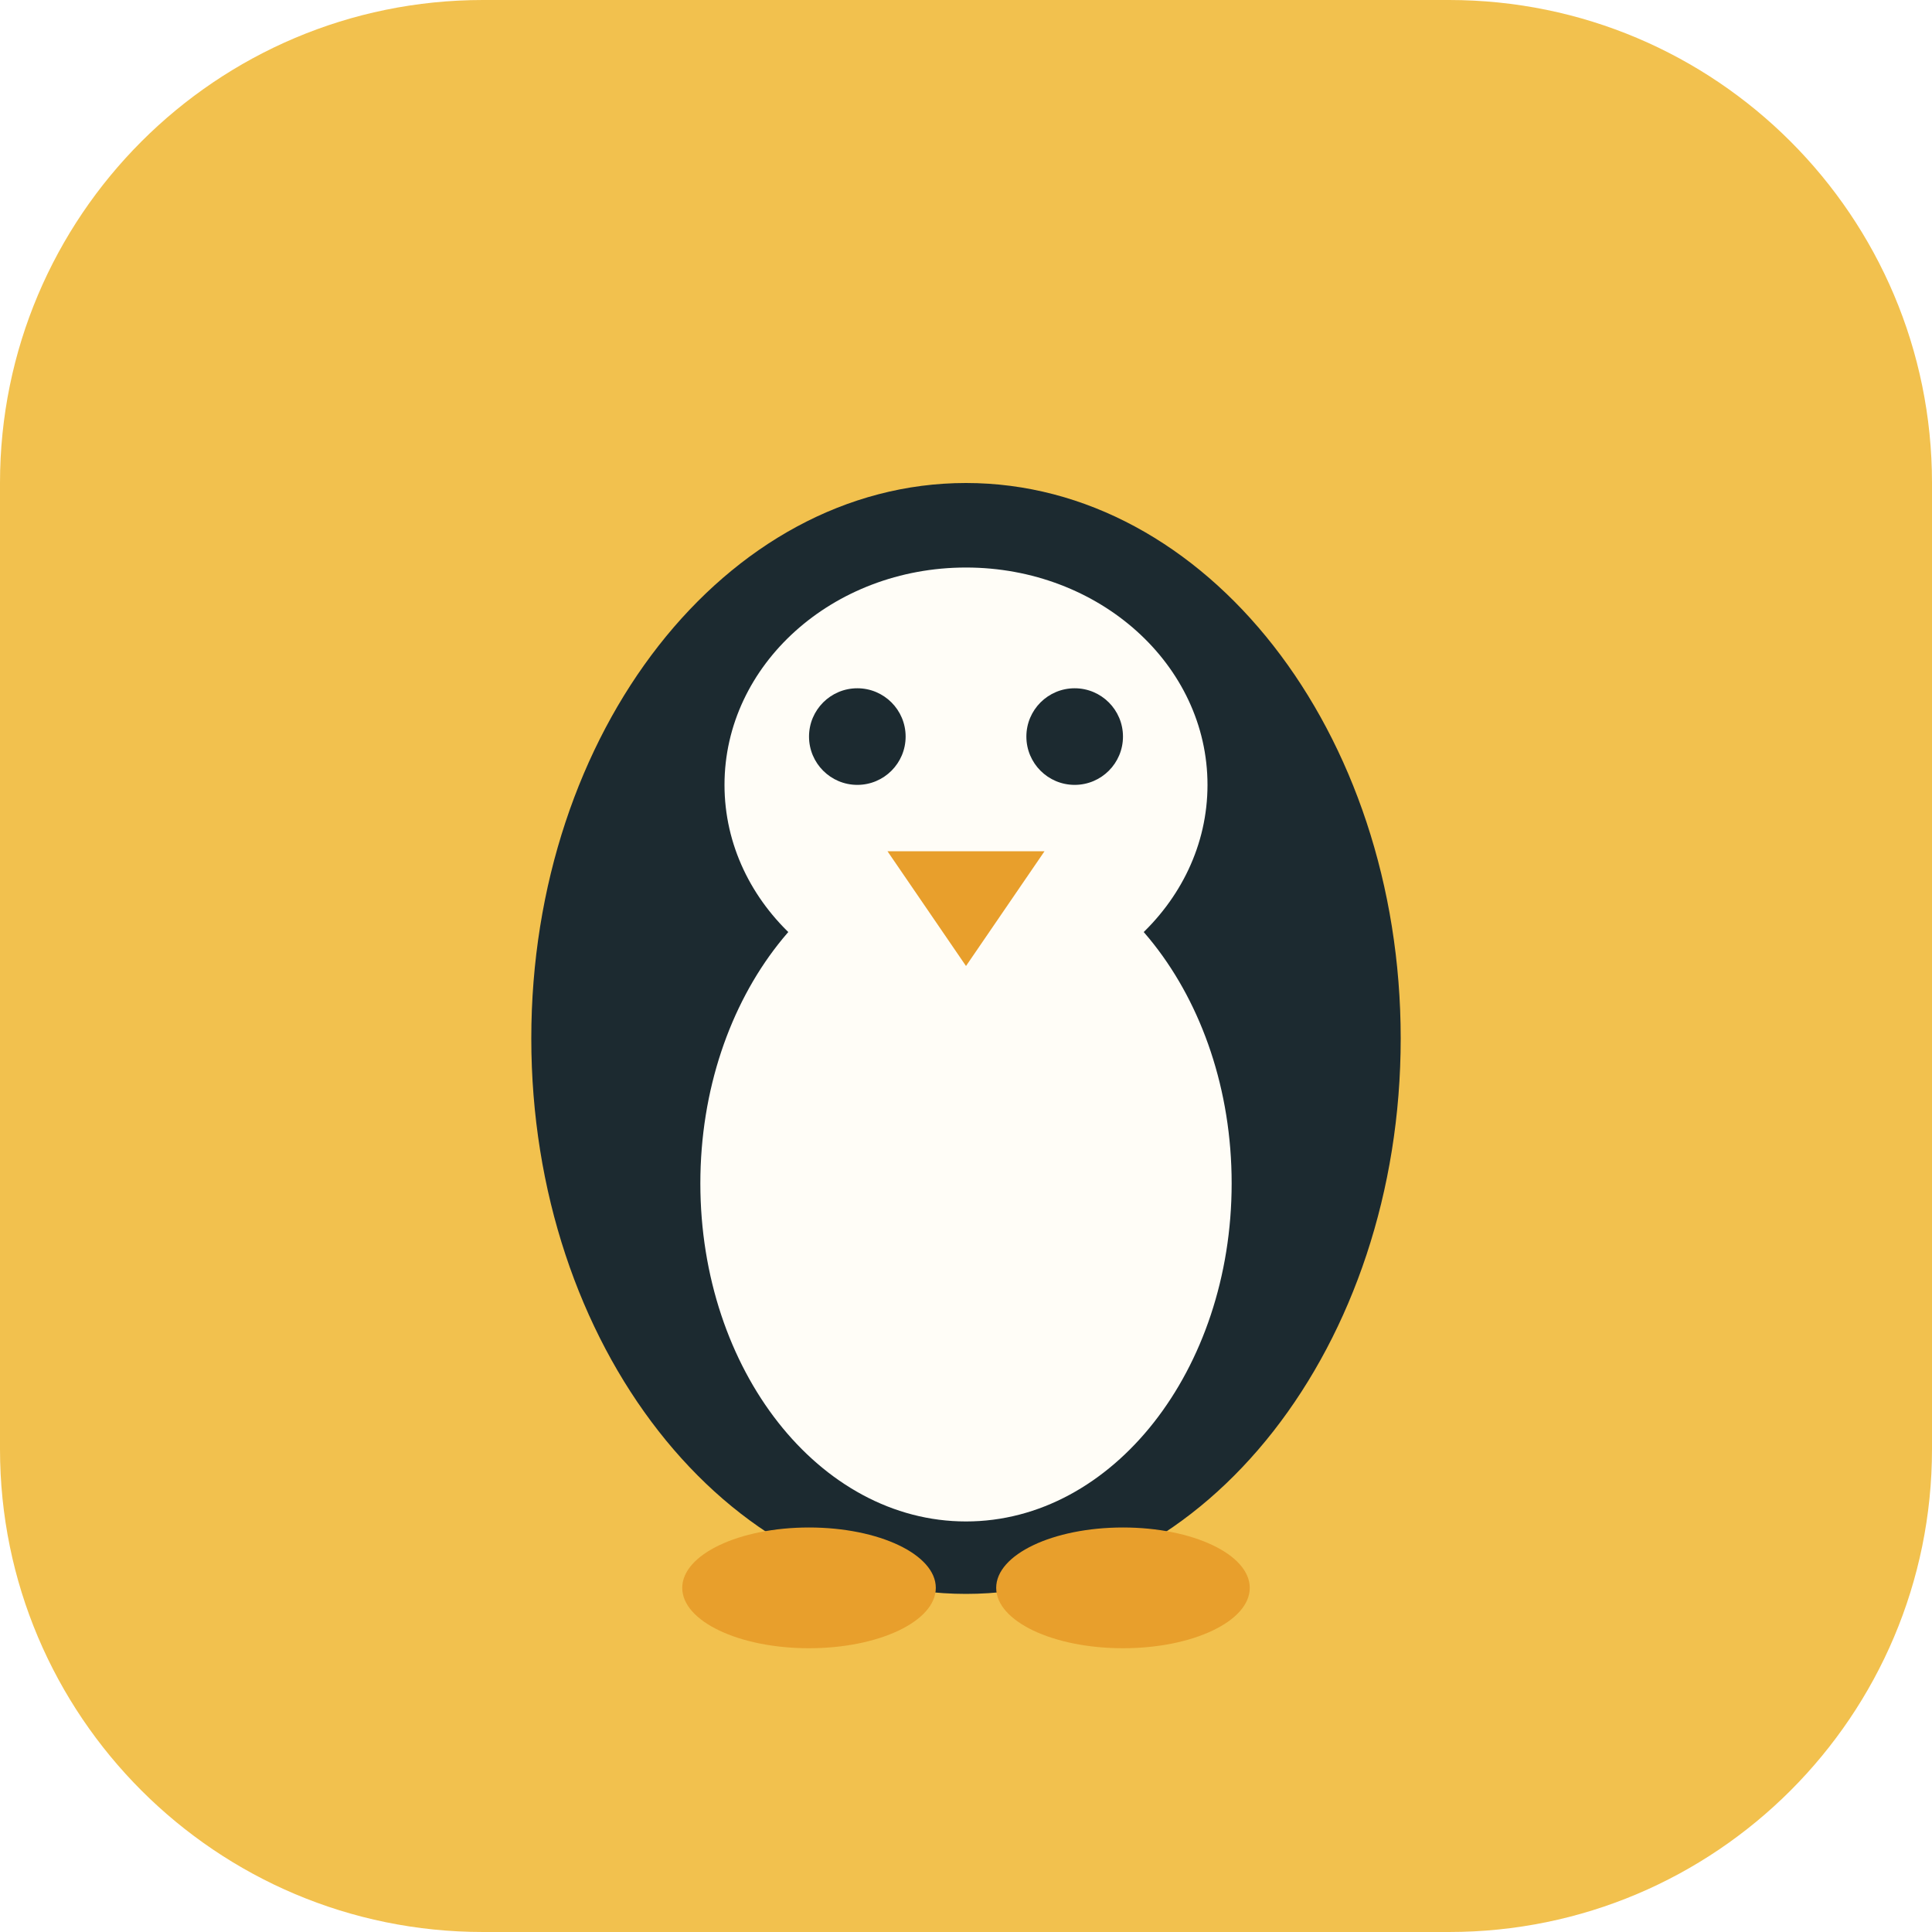
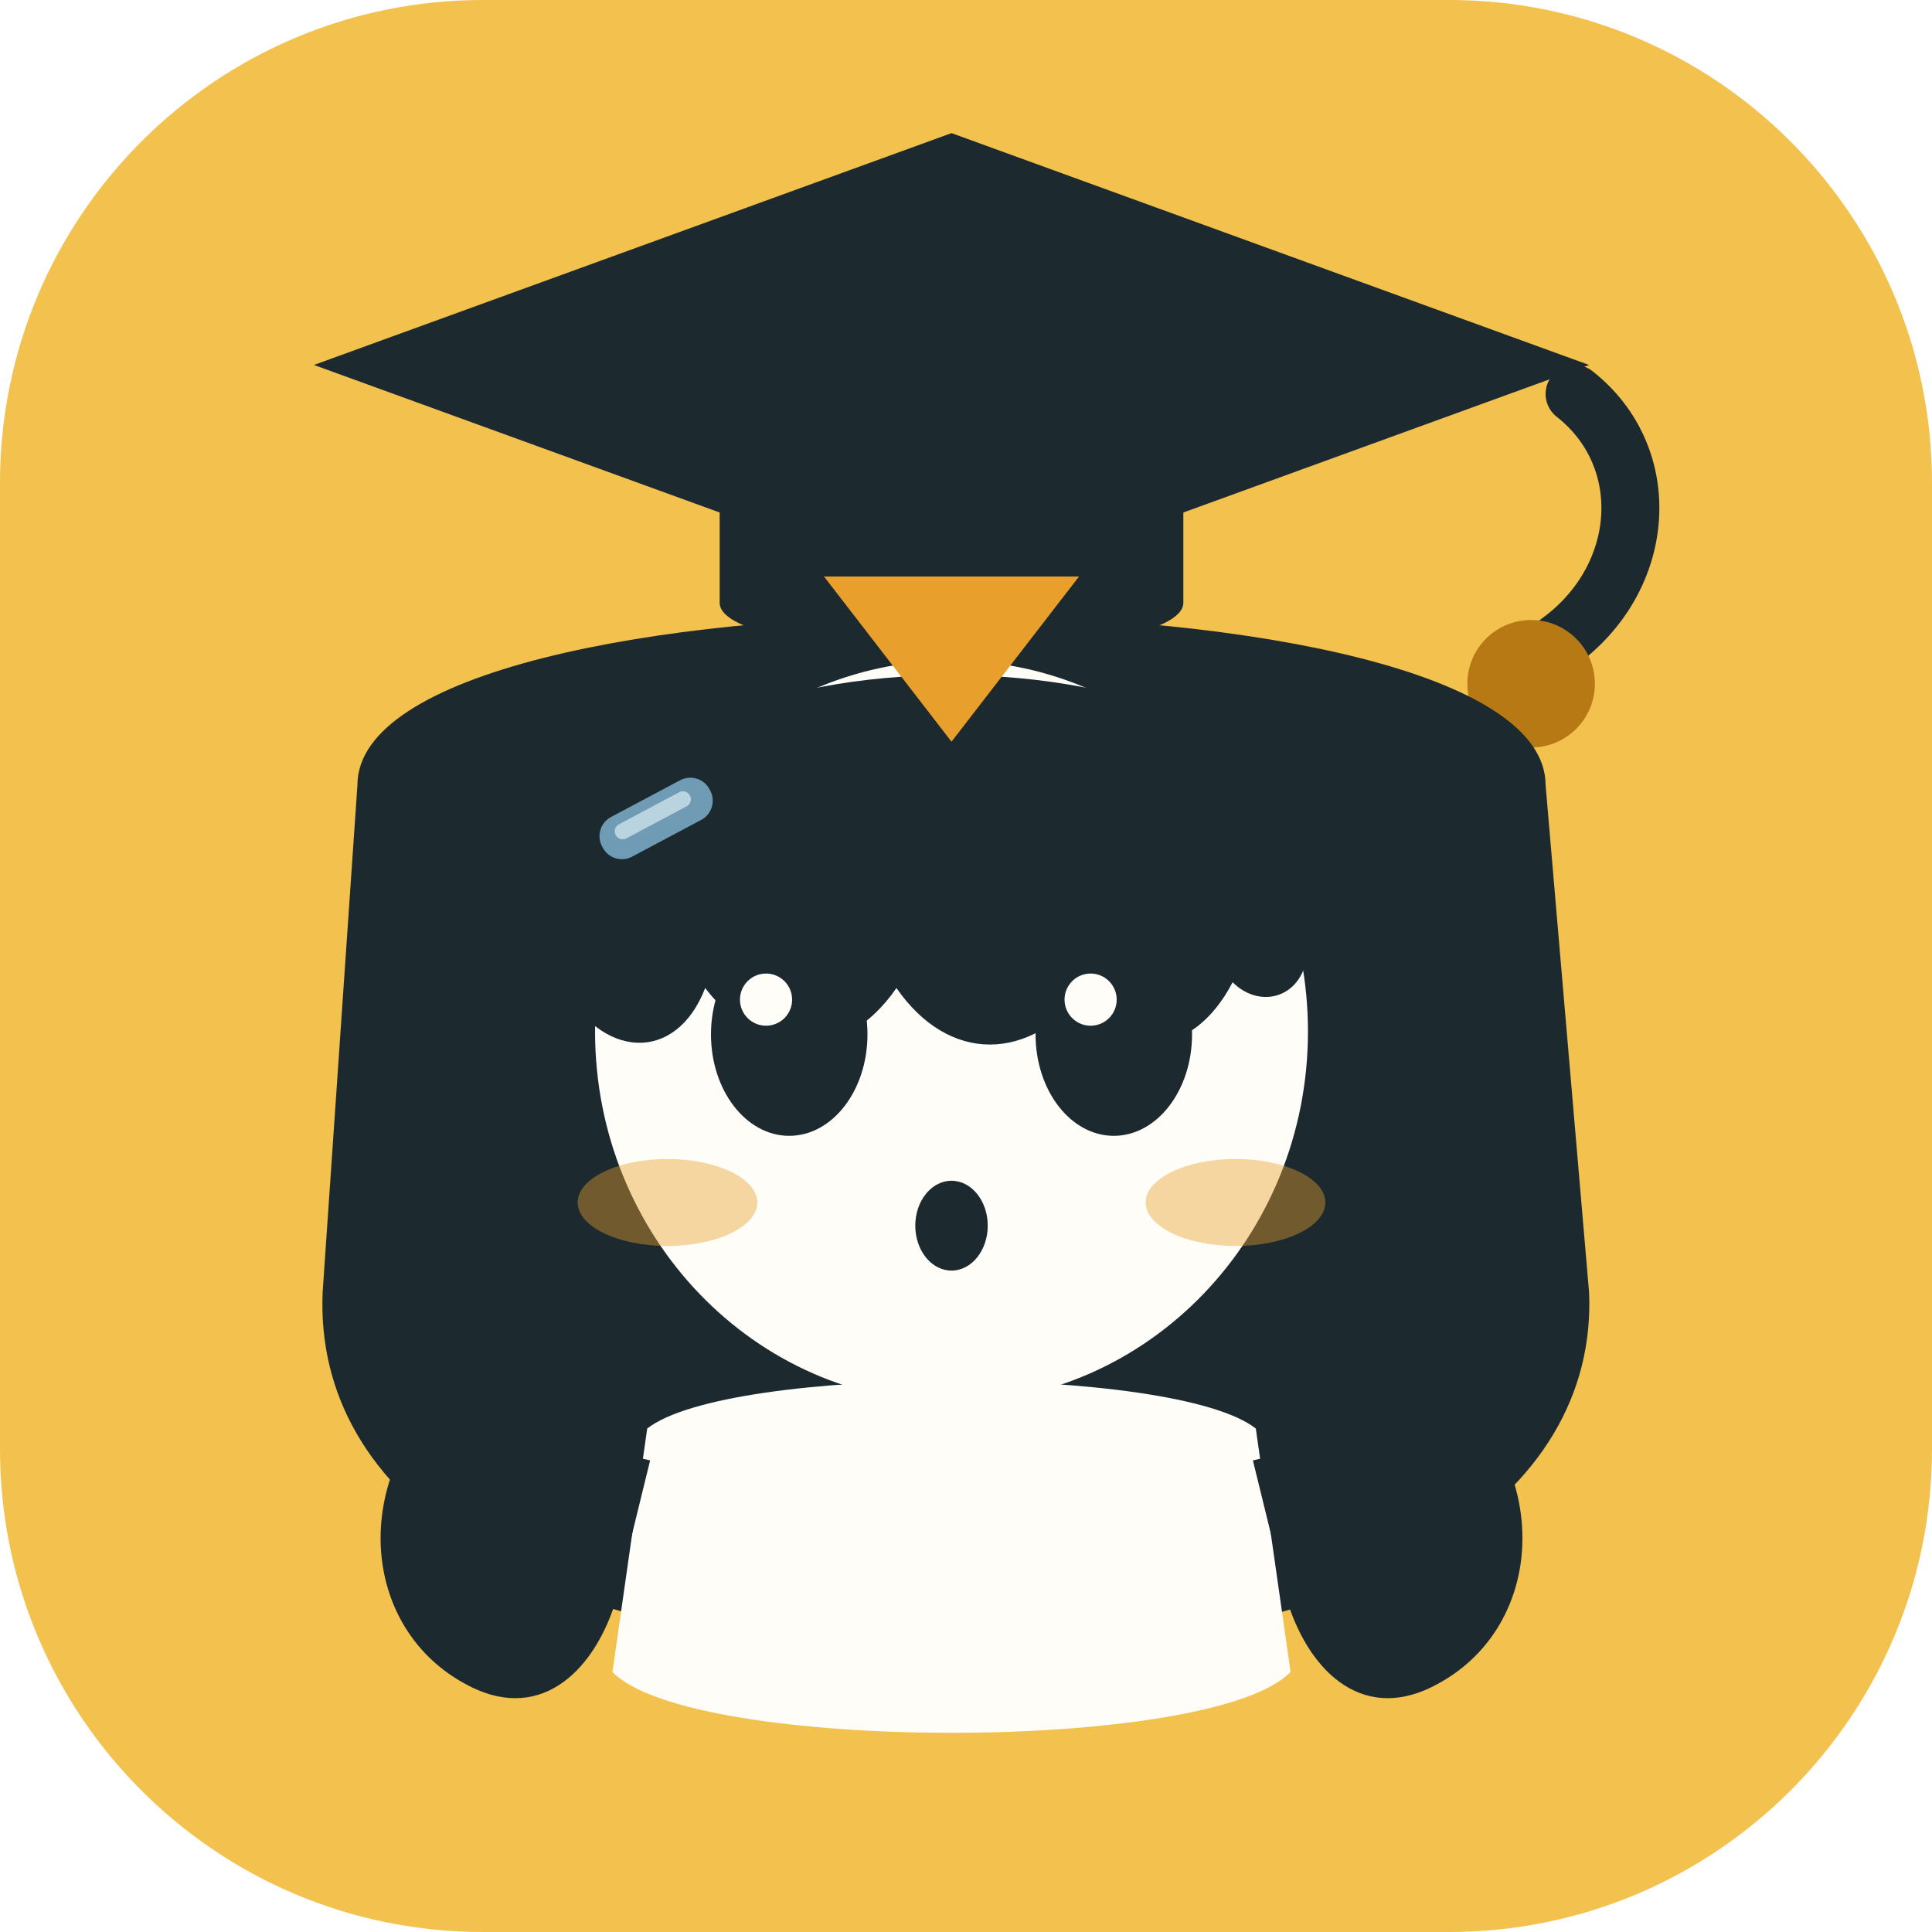
<svg xmlns="http://www.w3.org/2000/svg" viewBox="0 0 64 64">
  <rect width="64" height="64" rx="16" fill="#f2c14e" />
-   <g transform="translate(8 8) scale(2)">
-     <ellipse cx="12" cy="13.2" rx="7.2" ry="9.2" fill="#1c2a30" />
-     <ellipse cx="12" cy="15.6" rx="4.4" ry="5.6" fill="#fffdf7" />
-     <ellipse cx="12" cy="9" rx="4" ry="3.6" fill="#fffdf7" />
-     <circle cx="10.2" cy="8.2" r="0.8" fill="#1c2a30" />
-     <circle cx="13.8" cy="8.2" r="0.8" fill="#1c2a30" />
-     <path d="M10.7 10.1h2.6L12 12z" fill="#e89f2c" />
-     <ellipse cx="9.4" cy="22.3" rx="2.1" ry="1" fill="#e89f2c" />
-     <ellipse cx="14.6" cy="22.3" rx="2.1" ry="1" fill="#e89f2c" />
+   <g transform="translate(.8 1.05) scale(.96)">
+     <path d="M32 3.5 54 11.5 32 19.5 10 11.5Z" fill="#1c2a30" />
+     <path d="M24 15.5c0-2.2 16-2.2 16 0v4.2c0 2.2-16 2.2-16 0z" fill="#1c2a30" />
+     <path d="M53.5 12.5c2.8 2.2 2.5 6.4-.6 8.6" fill="none" stroke="#1c2a30" stroke-width="2" stroke-linecap="round" />
+     <circle cx="52" cy="22.5" r="2.2" fill="#b77913" />
+     <path d="M11.5 26c0-7.8 41-7.8 41 0l1.5 17.5c.3 7-7.2 12.4-22 12.4S10 50.5 10.3 43.5Z" fill="#1c2a30" />
+     <ellipse cx="32" cy="34.5" rx="12.3" ry="12.8" fill="#fffdf7" />
+     <path d="M19.7 28.8c0-8.8 24.6-8.8 24.6 0v2.7H19.7Z" fill="#1c2a30" />
+     <path d="M19.7 31.5c0-6.4 24.6-6.4 24.6 0 0 1.8-1.6 2.3-2.6 1.3-1.4 2.7-4 2.8-5 .2-2 2.6-4.8 2.6-6.6 0-1.8 2.6-4.6 2.6-6.6 0-1 2.6-3.6 2.5-5-.2-1 1-2.6.5-2.6-1.3Z" fill="#1c2a30" />
+     <path d="M27.6 18.8H36.4L32 24.5Z" fill="#e89f2c" />
+     <g transform="rotate(-28 22.2 28.1)">
+       <rect x="20.2" y="26.3" width="4.2" height="1.55" rx=".75" fill="#6f9bb5" />
+       <rect x="20.8" y="26.65" width="2.9" height=".55" rx=".27" fill="#b9d4df" />
+     </g>
+     <ellipse cx="26.4" cy="34.6" rx="2.7" ry="3.5" fill="#1c2a30" />
+     <ellipse cx="37.6" cy="34.6" rx="2.7" ry="3.5" fill="#1c2a30" />
+     <circle cx="25.6" cy="33.4" r=".9" fill="#fffdf7" />
+     <circle cx="36.8" cy="33.4" r=".9" fill="#fffdf7" />
+     <ellipse cx="22.2" cy="40.4" rx="3.1" ry="1.5" fill="#e89f2c" opacity=".42" />
+     <ellipse cx="41.8" cy="40.4" rx="3.1" ry="1.5" fill="#e89f2c" opacity=".42" />
+     <ellipse cx="32" cy="41.2" rx="1.25" ry="1.55" fill="#1c2a30" />
+     <path d="M21.5 48.2c2.8-2.2 18.2-2.2 21 0l1.2 8.4c-2.7 2.8-20.7 2.8-23.4 0Z" fill="#fffdf7" />
+     <path d="M14 47.5c-2.7 3.2-2.1 7.7 1.2 9.5 2.5 1.4 4.4-.3 5.2-2.8l1.2-4.9Z" fill="#1c2a30" />
+     <path d="M50 47.5c2.7 3.2 2.1 7.7-1.2 9.5-2.5 1.4-4.4-.3-5.2-2.8l-1.2-4.9Z" fill="#1c2a30" />
  </g>
</svg>
